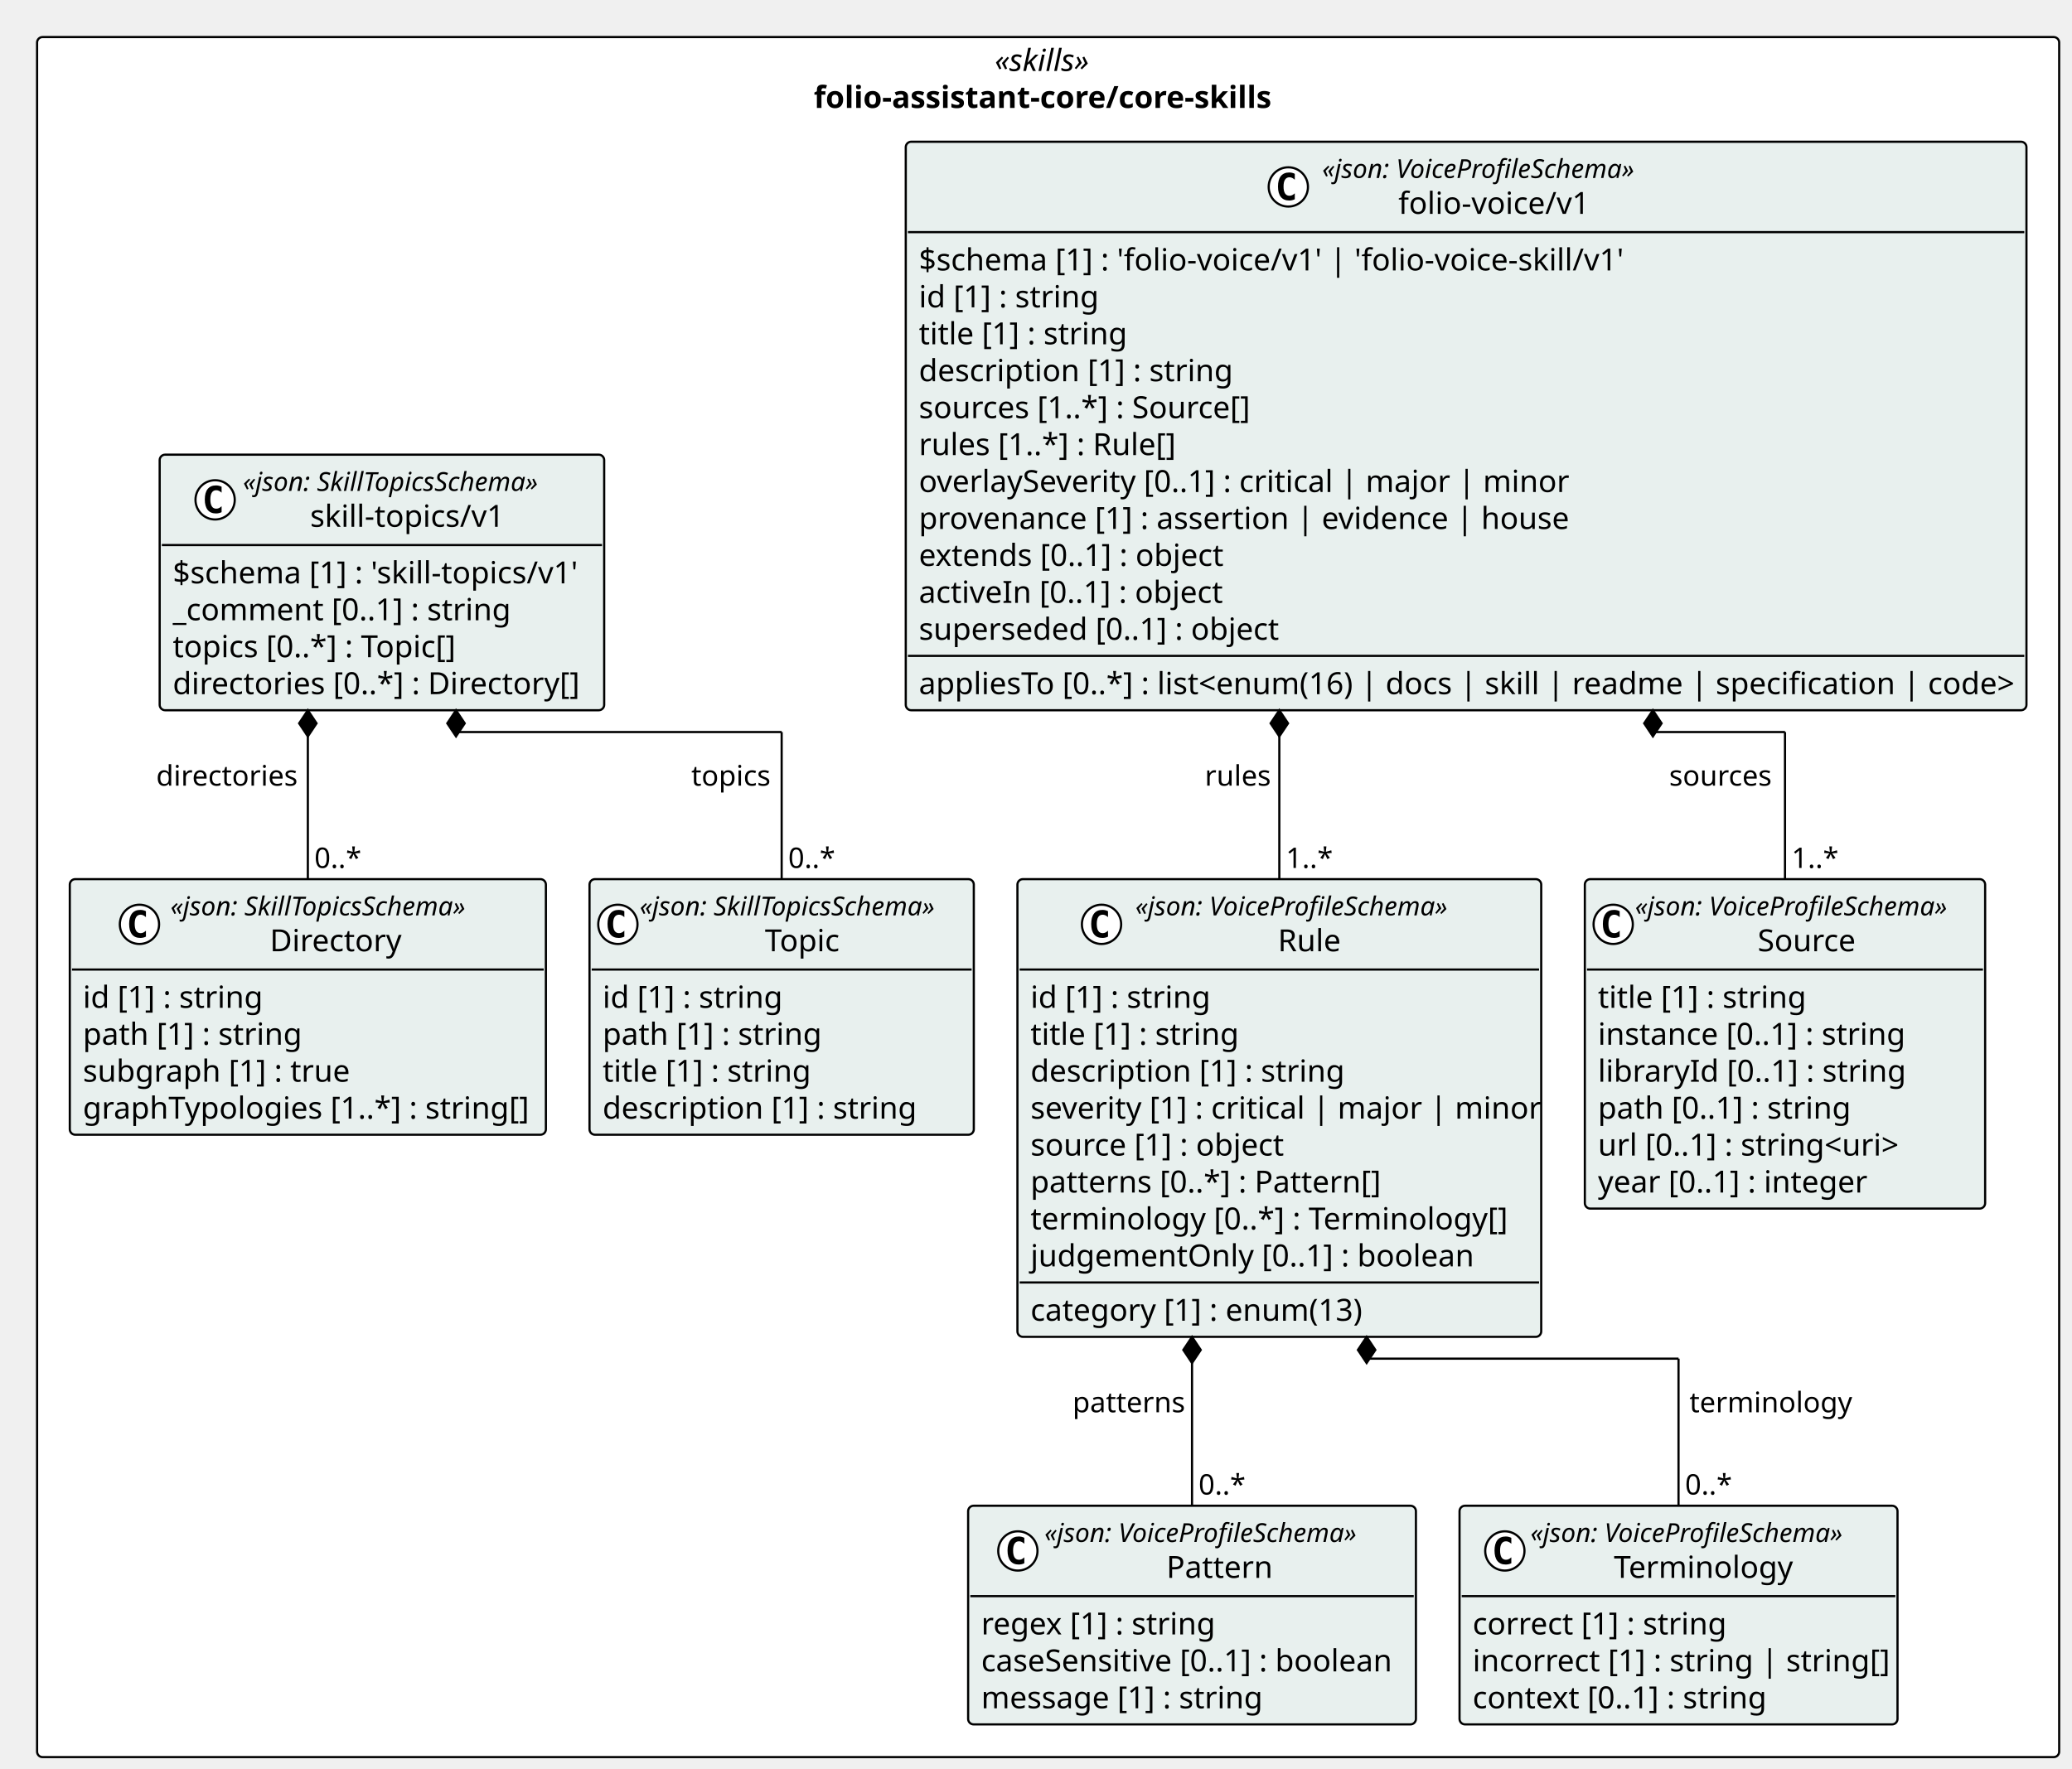
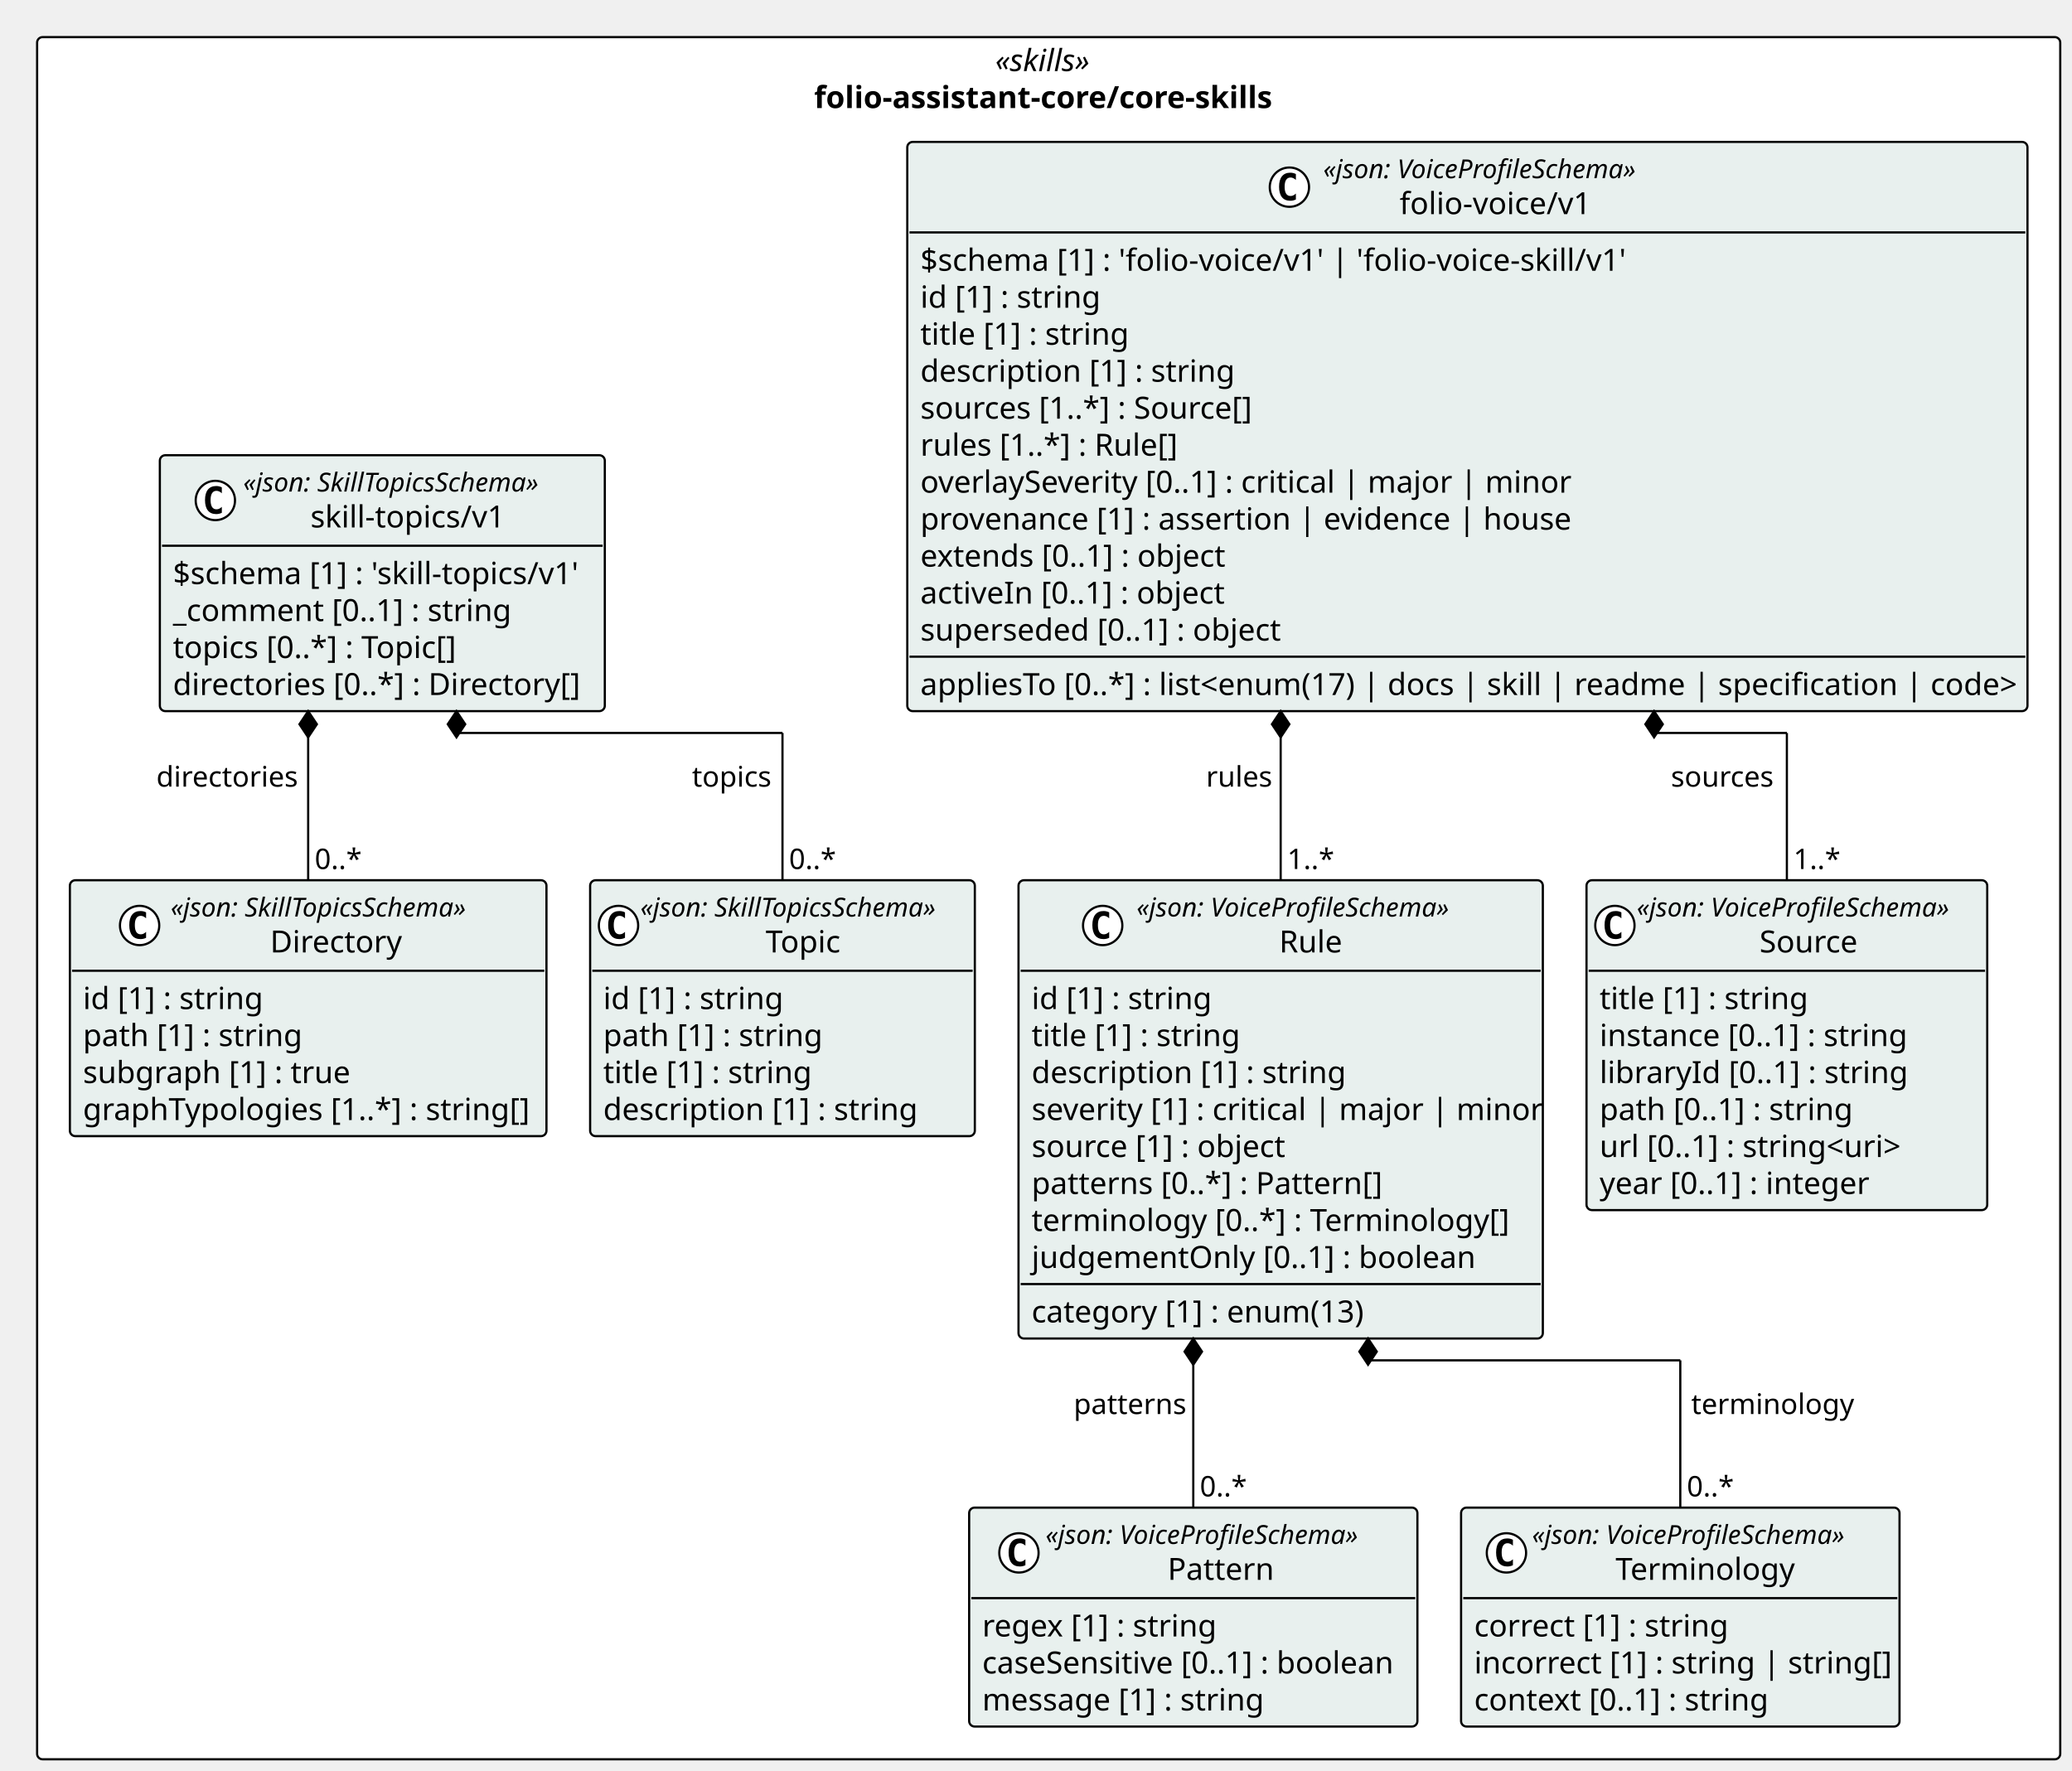
- <svg xmlns="http://www.w3.org/2000/svg" contentStyleType="text/css" height="811px" preserveAspectRatio="none" style="width:950px;height:811px;background:#FFFFFF;" version="1.1" viewBox="0 0 950 811" width="950px" zoomAndPan="magnify">
+ <svg xmlns="http://www.w3.org/2000/svg" contentStyleType="text/css" height="811px" preserveAspectRatio="none" style="width:949px;height:811px;background:#FFFFFF;" version="1.1" viewBox="0 0 949 811" width="949px" zoomAndPan="magnify">
  <defs />
  <g>
-     <rect fill="#FFFFFF" height="788.842" rx="2.5" ry="2.5" style="stroke:#000000;stroke-width:1.0;" width="927.119" x="17" y="17" />
-     <text fill="#000000" font-family="Verdana" font-size="14" font-style="italic" lengthAdjust="spacing" textLength="48.952" x="456.083" y="32.562">«skills»</text>
-     <text fill="#000000" font-family="Verdana" font-size="14" font-weight="bold" lengthAdjust="spacing" textLength="214.867" x="373.126" y="49.502">folio-assistant-core/core-skills</text>
+     <rect fill="#FFFFFF" height="788.842" rx="2.5" ry="2.5" style="stroke:#000000;stroke-width:1.0;" width="926.613" x="17" y="17" />
+     <text fill="#000000" font-family="Verdana" font-size="14" font-style="italic" lengthAdjust="spacing" textLength="48.952" x="455.83" y="32.562">«skills»</text>
+     <text fill="#000000" font-family="Verdana" font-size="14" font-weight="bold" lengthAdjust="spacing" textLength="214.867" x="372.873" y="49.502">folio-assistant-core/core-skills</text>
    <g id="elem_folio_assistant_core_core_skills_folio_voice_v1_Source">
      <rect codeLine="11" fill="#E8F0EE" height="151.096" id="folio_assistant_core_core_skills_folio_voice_v1_Source" rx="2.5" ry="2.5" style="stroke:#000000;stroke-width:1.0;" width="183.533" x="726.642" y="403.191" />
      <ellipse cx="739.642" cy="423.921" fill="#FFFFFF" rx="9" ry="9" style="stroke:#000000;stroke-width:1.0;" />
      <path d="M742.61,429.562 Q742.032,429.858 741.392,429.999 Q740.751,430.155 740.048,430.155 Q737.548,430.155 736.22,428.515 Q734.907,426.858 734.907,423.733 Q734.907,420.608 736.22,418.952 Q737.548,417.296 740.048,417.296 Q740.751,417.296 741.392,417.452 Q742.048,417.608 742.61,417.905 L742.61,420.624 Q741.985,420.046 741.392,419.78 Q740.798,419.499 740.173,419.499 Q738.829,419.499 738.142,420.577 Q737.454,421.64 737.454,423.733 Q737.454,425.827 738.142,426.905 Q738.829,427.968 740.173,427.968 Q740.798,427.968 741.392,427.702 Q741.985,427.421 742.61,426.843 L742.61,429.562 Z " fill="#000000" />
      <text fill="#000000" font-family="Verdana" font-size="12" font-style="italic" lengthAdjust="spacing" textLength="159.533" x="749.642" y="419.816">«json: VoiceProfileSchema»</text>
      <text fill="#000000" font-family="Verdana" font-size="14" lengthAdjust="spacing" textLength="47.086" x="805.865" y="436.273">Source</text>
      <line style="stroke:#000000;stroke-width:1.0;" x1="727.642" x2="909.175" y1="444.65" y2="444.65" />
      <text fill="#000000" font-family="Verdana" font-size="14" lengthAdjust="spacing" textLength="93.345" x="732.642" y="462.213">title [1] : string</text>
      <text fill="#000000" font-family="Verdana" font-size="14" lengthAdjust="spacing" textLength="142.065" x="732.642" y="479.152">instance [0..1] : string</text>
      <text fill="#000000" font-family="Verdana" font-size="14" lengthAdjust="spacing" textLength="140.096" x="732.642" y="496.092">libraryId [0..1] : string</text>
      <text fill="#000000" font-family="Verdana" font-size="14" lengthAdjust="spacing" textLength="115.432" x="732.642" y="513.031">path [0..1] : string</text>
      <text fill="#000000" font-family="Verdana" font-size="14" lengthAdjust="spacing" textLength="138.544" x="732.642" y="529.971">url [0..1] : string&lt;uri&gt;</text>
      <text fill="#000000" font-family="Verdana" font-size="14" lengthAdjust="spacing" textLength="124.236" x="732.642" y="546.91">year [0..1] : integer</text>
    </g>
    <g id="elem_folio_assistant_core_core_skills_folio_voice_v1_Pattern">
      <rect codeLine="19" fill="#E8F0EE" height="100.277" id="folio_assistant_core_core_skills_folio_voice_v1_Pattern" rx="2.5" ry="2.5" style="stroke:#000000;stroke-width:1.0;" width="205.307" x="443.884" y="690.564" />
      <ellipse cx="466.682" cy="711.294" fill="#FFFFFF" rx="9" ry="9" style="stroke:#000000;stroke-width:1.0;" />
      <path d="M469.651,716.935 Q469.073,717.231 468.432,717.372 Q467.791,717.528 467.088,717.528 Q464.588,717.528 463.26,715.888 Q461.948,714.231 461.948,711.106 Q461.948,707.981 463.26,706.325 Q464.588,704.669 467.088,704.669 Q467.791,704.669 468.432,704.825 Q469.088,704.981 469.651,705.278 L469.651,707.997 Q469.026,707.419 468.432,707.153 Q467.838,706.872 467.213,706.872 Q465.87,706.872 465.182,707.95 Q464.495,709.013 464.495,711.106 Q464.495,713.2 465.182,714.278 Q465.87,715.341 467.213,715.341 Q467.838,715.341 468.432,715.075 Q469.026,714.794 469.651,714.216 L469.651,716.935 Z " fill="#000000" />
      <text fill="#000000" font-family="Verdana" font-size="12" font-style="italic" lengthAdjust="spacing" textLength="159.533" x="478.86" y="707.189">«json: VoiceProfileSchema»</text>
      <text fill="#000000" font-family="Verdana" font-size="14" lengthAdjust="spacing" textLength="47.667" x="534.793" y="723.646">Pattern</text>
      <line style="stroke:#000000;stroke-width:1.0;" x1="444.884" x2="648.191" y1="732.023" y2="732.023" />
      <text fill="#000000" font-family="Verdana" font-size="14" lengthAdjust="spacing" textLength="107.064" x="449.884" y="749.586">regex [1] : string</text>
      <text fill="#000000" font-family="Verdana" font-size="14" lengthAdjust="spacing" textLength="193.307" x="449.884" y="766.525">caseSensitive [0..1] : boolean</text>
      <text fill="#000000" font-family="Verdana" font-size="14" lengthAdjust="spacing" textLength="129.056" x="449.884" y="783.465">message [1] : string</text>
    </g>
    <g id="elem_folio_assistant_core_core_skills_folio_voice_v1_Terminology">
      <rect codeLine="24" fill="#E8F0EE" height="100.277" id="folio_assistant_core_core_skills_folio_voice_v1_Terminology" rx="2.5" ry="2.5" style="stroke:#000000;stroke-width:1.0;" width="200.809" x="669.191" y="690.564" />
      <ellipse cx="689.965" cy="711.294" fill="#FFFFFF" rx="9" ry="9" style="stroke:#000000;stroke-width:1.0;" />
      <path d="M692.933,716.935 Q692.355,717.231 691.715,717.372 Q691.074,717.528 690.371,717.528 Q687.871,717.528 686.543,715.888 Q685.23,714.231 685.23,711.106 Q685.23,707.981 686.543,706.325 Q687.871,704.669 690.371,704.669 Q691.074,704.669 691.715,704.825 Q692.371,704.981 692.933,705.278 L692.933,707.997 Q692.308,707.419 691.715,707.153 Q691.121,706.872 690.496,706.872 Q689.152,706.872 688.465,707.95 Q687.777,709.013 687.777,711.106 Q687.777,713.2 688.465,714.278 Q689.152,715.341 690.496,715.341 Q691.121,715.341 691.715,715.075 Q692.308,714.794 692.933,714.216 L692.933,716.935 Z " fill="#000000" />
      <text fill="#000000" font-family="Verdana" font-size="12" font-style="italic" lengthAdjust="spacing" textLength="159.533" x="701.692" y="707.189">«json: VoiceProfileSchema»</text>
      <text fill="#000000" font-family="Verdana" font-size="14" lengthAdjust="spacing" textLength="83.029" x="739.944" y="723.646">Terminology</text>
      <line style="stroke:#000000;stroke-width:1.0;" x1="670.191" x2="868.999" y1="732.023" y2="732.023" />
      <text fill="#000000" font-family="Verdana" font-size="14" lengthAdjust="spacing" textLength="116.915" x="675.191" y="749.586">correct [1] : string</text>
      <text fill="#000000" font-family="Verdana" font-size="14" lengthAdjust="spacing" textLength="188.809" x="675.191" y="766.525">incorrect [1] : string | string[]</text>
      <text fill="#000000" font-family="Verdana" font-size="14" lengthAdjust="spacing" textLength="135.769" x="675.191" y="783.465">context [0..1] : string</text>
    </g>
    <g id="elem_folio_assistant_core_core_skills_folio_voice_v1_Rule">
      <rect codeLine="29" fill="#E8F0EE" height="209.914" id="folio_assistant_core_core_skills_folio_voice_v1_Rule" rx="2.5" ry="2.5" style="stroke:#000000;stroke-width:1.0;" width="240.156" x="466.485" y="403.191" />
      <ellipse cx="505.047" cy="423.921" fill="#FFFFFF" rx="9" ry="9" style="stroke:#000000;stroke-width:1.0;" />
      <path d="M508.016,429.562 Q507.438,429.858 506.797,429.999 Q506.156,430.155 505.453,430.155 Q502.953,430.155 501.625,428.515 Q500.312,426.858 500.312,423.733 Q500.312,420.608 501.625,418.952 Q502.953,417.296 505.453,417.296 Q506.156,417.296 506.797,417.452 Q507.453,417.608 508.016,417.905 L508.016,420.624 Q507.391,420.046 506.797,419.78 Q506.203,419.499 505.578,419.499 Q504.234,419.499 503.547,420.577 Q502.859,421.64 502.859,423.733 Q502.859,425.827 503.547,426.905 Q504.234,427.968 505.578,427.968 Q506.203,427.968 506.797,427.702 Q507.391,427.421 508.016,426.843 L508.016,429.562 Z " fill="#000000" />
      <text fill="#000000" font-family="Verdana" font-size="12" font-style="italic" lengthAdjust="spacing" textLength="159.533" x="520.547" y="419.816">«json: VoiceProfileSchema»</text>
      <text fill="#000000" font-family="Verdana" font-size="14" lengthAdjust="spacing" textLength="28.841" x="585.893" y="436.273">Rule</text>
      <line style="stroke:#000000;stroke-width:1.0;" x1="467.485" x2="705.642" y1="444.65" y2="444.65" />
      <text fill="#000000" font-family="Verdana" font-size="14" lengthAdjust="spacing" textLength="81.204" x="472.485" y="462.213">id [1] : string</text>
      <text fill="#000000" font-family="Verdana" font-size="14" lengthAdjust="spacing" textLength="93.345" x="472.485" y="479.152">title [1] : string</text>
      <text fill="#000000" font-family="Verdana" font-size="14" lengthAdjust="spacing" textLength="143.233" x="472.485" y="496.092">description [1] : string</text>
      <text fill="#000000" font-family="Verdana" font-size="14" lengthAdjust="spacing" textLength="228.156" x="472.485" y="513.031">severity [1] : critical | major | minor</text>
      <text fill="#000000" font-family="Verdana" font-size="14" lengthAdjust="spacing" textLength="118.344" x="472.485" y="529.971">source [1] : object</text>
      <text fill="#000000" font-family="Verdana" font-size="14" lengthAdjust="spacing" textLength="162.538" x="472.485" y="546.91">patterns [0..*] : Pattern[]</text>
      <text fill="#000000" font-family="Verdana" font-size="14" lengthAdjust="spacing" textLength="221.785" x="472.485" y="563.85">terminology [0..*] : Terminology[]</text>
      <text fill="#000000" font-family="Verdana" font-size="14" lengthAdjust="spacing" textLength="202.2" x="472.485" y="580.789">judgementOnly [0..1] : boolean</text>
      <line style="stroke:#000000;stroke-width:1.0;" x1="467.485" x2="705.642" y1="588.166" y2="588.166" />
      <text fill="#000000" font-family="Verdana" font-size="14" lengthAdjust="spacing" textLength="152.004" x="472.485" y="605.729">category [1] : enum(13)</text>
    </g>
    <g id="elem_folio_assistant_core_core_skills_folio_voice_v1_folio_voice_v1">
-       <rect codeLine="40" fill="#E8F0EE" height="260.732" id="folio_assistant_core_core_skills_folio_voice_v1_folio_voice_v1" rx="2.5" ry="2.5" style="stroke:#000000;stroke-width:1.0;" width="513.833" x="415.286" y="65" />
-       <ellipse cx="590.686" cy="85.73" fill="#FFFFFF" rx="9" ry="9" style="stroke:#000000;stroke-width:1.0;" />
-       <path d="M593.654,91.37 Q593.076,91.667 592.436,91.808 Q591.795,91.964 591.092,91.964 Q588.592,91.964 587.264,90.323 Q585.951,88.667 585.951,85.542 Q585.951,82.417 587.264,80.761 Q588.592,79.105 591.092,79.105 Q591.795,79.105 592.436,79.261 Q593.092,79.417 593.654,79.714 L593.654,82.433 Q593.029,81.855 592.436,81.589 Q591.842,81.308 591.217,81.308 Q589.873,81.308 589.186,82.386 Q588.498,83.448 588.498,85.542 Q588.498,87.636 589.186,88.714 Q589.873,89.776 591.217,89.776 Q591.842,89.776 592.436,89.511 Q593.029,89.23 593.654,88.651 L593.654,91.37 Z " fill="#000000" />
-       <text fill="#000000" font-family="Verdana" font-size="12" font-style="italic" lengthAdjust="spacing" textLength="159.533" x="606.186" y="81.625">«json: VoiceProfileSchema»</text>
-       <text fill="#000000" font-family="Verdana" font-size="14" lengthAdjust="spacing" textLength="89.612" x="641.146" y="98.082">folio-voice/v1</text>
-       <line style="stroke:#000000;stroke-width:1.0;" x1="416.286" x2="928.119" y1="106.459" y2="106.459" />
-       <text fill="#000000" font-family="Verdana" font-size="14" lengthAdjust="spacing" textLength="332.917" x="421.286" y="124.022">$schema [1] : 'folio-voice/v1' | 'folio-voice-skill/v1'</text>
-       <text fill="#000000" font-family="Verdana" font-size="14" lengthAdjust="spacing" textLength="81.204" x="421.286" y="140.961">id [1] : string</text>
-       <text fill="#000000" font-family="Verdana" font-size="14" lengthAdjust="spacing" textLength="93.345" x="421.286" y="157.9">title [1] : string</text>
-       <text fill="#000000" font-family="Verdana" font-size="14" lengthAdjust="spacing" textLength="143.233" x="421.286" y="174.84">description [1] : string</text>
-       <text fill="#000000" font-family="Verdana" font-size="14" lengthAdjust="spacing" textLength="157.015" x="421.286" y="191.779">sources [1..*] : Source[]</text>
-       <text fill="#000000" font-family="Verdana" font-size="14" lengthAdjust="spacing" textLength="118.378" x="421.286" y="208.719">rules [1..*] : Rule[]</text>
-       <text fill="#000000" font-family="Verdana" font-size="14" lengthAdjust="spacing" textLength="295.463" x="421.286" y="225.658">overlaySeverity [0..1] : critical | major | minor</text>
-       <text fill="#000000" font-family="Verdana" font-size="14" lengthAdjust="spacing" textLength="297.445" x="421.286" y="242.598">provenance [1] : assertion | evidence | house</text>
-       <text fill="#000000" font-family="Verdana" font-size="14" lengthAdjust="spacing" textLength="142.529" x="421.286" y="259.537">extends [0..1] : object</text>
-       <text fill="#000000" font-family="Verdana" font-size="14" lengthAdjust="spacing" textLength="141.641" x="421.286" y="276.477">activeIn [0..1] : object</text>
-       <text fill="#000000" font-family="Verdana" font-size="14" lengthAdjust="spacing" textLength="168.28" x="421.286" y="293.416">superseded [0..1] : object</text>
-       <line style="stroke:#000000;stroke-width:1.0;" x1="416.286" x2="928.119" y1="300.793" y2="300.793" />
-       <text fill="#000000" font-family="Verdana" font-size="14" lengthAdjust="spacing" textLength="501.833" x="421.286" y="318.356">appliesTo [0..*] : list&lt;enum(16) | docs | skill | readme | specification | code&gt;</text>
+       <rect codeLine="40" fill="#E8F0EE" height="260.732" id="folio_assistant_core_core_skills_folio_voice_v1_folio_voice_v1" rx="2.5" ry="2.5" style="stroke:#000000;stroke-width:1.0;" width="513.074" x="415.539" y="65" />
+       <ellipse cx="590.559" cy="85.73" fill="#FFFFFF" rx="9" ry="9" style="stroke:#000000;stroke-width:1.0;" />
+       <path d="M593.528,91.37 Q592.95,91.667 592.309,91.808 Q591.669,91.964 590.966,91.964 Q588.466,91.964 587.137,90.323 Q585.825,88.667 585.825,85.542 Q585.825,82.417 587.137,80.761 Q588.466,79.105 590.966,79.105 Q591.669,79.105 592.309,79.261 Q592.966,79.417 593.528,79.714 L593.528,82.433 Q592.903,81.855 592.309,81.589 Q591.716,81.308 591.091,81.308 Q589.747,81.308 589.059,82.386 Q588.372,83.448 588.372,85.542 Q588.372,87.636 589.059,88.714 Q589.747,89.776 591.091,89.776 Q591.716,89.776 592.309,89.511 Q592.903,89.23 593.528,88.651 L593.528,91.37 Z " fill="#000000" />
+       <text fill="#000000" font-family="Verdana" font-size="12" font-style="italic" lengthAdjust="spacing" textLength="159.533" x="606.059" y="81.625">«json: VoiceProfileSchema»</text>
+       <text fill="#000000" font-family="Verdana" font-size="14" lengthAdjust="spacing" textLength="89.612" x="641.02" y="98.082">folio-voice/v1</text>
+       <line style="stroke:#000000;stroke-width:1.0;" x1="416.539" x2="927.613" y1="106.459" y2="106.459" />
+       <text fill="#000000" font-family="Verdana" font-size="14" lengthAdjust="spacing" textLength="332.917" x="421.539" y="124.022">$schema [1] : 'folio-voice/v1' | 'folio-voice-skill/v1'</text>
+       <text fill="#000000" font-family="Verdana" font-size="14" lengthAdjust="spacing" textLength="81.204" x="421.539" y="140.961">id [1] : string</text>
+       <text fill="#000000" font-family="Verdana" font-size="14" lengthAdjust="spacing" textLength="93.345" x="421.539" y="157.9">title [1] : string</text>
+       <text fill="#000000" font-family="Verdana" font-size="14" lengthAdjust="spacing" textLength="143.233" x="421.539" y="174.84">description [1] : string</text>
+       <text fill="#000000" font-family="Verdana" font-size="14" lengthAdjust="spacing" textLength="157.015" x="421.539" y="191.779">sources [1..*] : Source[]</text>
+       <text fill="#000000" font-family="Verdana" font-size="14" lengthAdjust="spacing" textLength="118.378" x="421.539" y="208.719">rules [1..*] : Rule[]</text>
+       <text fill="#000000" font-family="Verdana" font-size="14" lengthAdjust="spacing" textLength="295.463" x="421.539" y="225.658">overlaySeverity [0..1] : critical | major | minor</text>
+       <text fill="#000000" font-family="Verdana" font-size="14" lengthAdjust="spacing" textLength="297.445" x="421.539" y="242.598">provenance [1] : assertion | evidence | house</text>
+       <text fill="#000000" font-family="Verdana" font-size="14" lengthAdjust="spacing" textLength="142.529" x="421.539" y="259.537">extends [0..1] : object</text>
+       <text fill="#000000" font-family="Verdana" font-size="14" lengthAdjust="spacing" textLength="141.641" x="421.539" y="276.477">activeIn [0..1] : object</text>
+       <text fill="#000000" font-family="Verdana" font-size="14" lengthAdjust="spacing" textLength="168.28" x="421.539" y="293.416">superseded [0..1] : object</text>
+       <line style="stroke:#000000;stroke-width:1.0;" x1="416.539" x2="927.613" y1="300.793" y2="300.793" />
+       <text fill="#000000" font-family="Verdana" font-size="14" lengthAdjust="spacing" textLength="501.074" x="421.539" y="318.356">appliesTo [0..*] : list&lt;enum(17) | docs | skill | readme | specification | code&gt;</text>
    </g>
    <g id="elem_folio_assistant_core_core_skills_skill_topics_v1_Topic">
      <rect codeLine="54" fill="#E8F0EE" height="117.217" id="folio_assistant_core_core_skills_skill_topics_v1_Topic" rx="2.5" ry="2.5" style="stroke:#000000;stroke-width:1.0;" width="176.197" x="270.288" y="403.191" />
      <ellipse cx="283.288" cy="423.921" fill="#FFFFFF" rx="9" ry="9" style="stroke:#000000;stroke-width:1.0;" />
      <path d="M286.257,429.562 Q285.679,429.858 285.038,429.999 Q284.397,430.155 283.694,430.155 Q281.194,430.155 279.866,428.515 Q278.554,426.858 278.554,423.733 Q278.554,420.608 279.866,418.952 Q281.194,417.296 283.694,417.296 Q284.397,417.296 285.038,417.452 Q285.694,417.608 286.257,417.905 L286.257,420.624 Q285.632,420.046 285.038,419.78 Q284.444,419.499 283.819,419.499 Q282.476,419.499 281.788,420.577 Q281.101,421.64 281.101,423.733 Q281.101,425.827 281.788,426.905 Q282.476,427.968 283.819,427.968 Q284.444,427.968 285.038,427.702 Q285.632,427.421 286.257,426.843 L286.257,429.562 Z " fill="#000000" />
      <text fill="#000000" font-family="Verdana" font-size="12" font-style="italic" lengthAdjust="spacing" textLength="152.197" x="293.288" y="419.816">«json: SkillTopicsSchema»</text>
      <text fill="#000000" font-family="Verdana" font-size="14" lengthAdjust="spacing" textLength="37.393" x="350.69" y="436.273">Topic</text>
      <line style="stroke:#000000;stroke-width:1.0;" x1="271.288" x2="445.485" y1="444.65" y2="444.65" />
      <text fill="#000000" font-family="Verdana" font-size="14" lengthAdjust="spacing" textLength="81.204" x="276.288" y="462.213">id [1] : string</text>
      <text fill="#000000" font-family="Verdana" font-size="14" lengthAdjust="spacing" textLength="98.533" x="276.288" y="479.152">path [1] : string</text>
      <text fill="#000000" font-family="Verdana" font-size="14" lengthAdjust="spacing" textLength="93.345" x="276.288" y="496.092">title [1] : string</text>
      <text fill="#000000" font-family="Verdana" font-size="14" lengthAdjust="spacing" textLength="143.233" x="276.288" y="513.031">description [1] : string</text>
    </g>
    <g id="elem_folio_assistant_core_core_skills_skill_topics_v1_Directory">
      <rect codeLine="60" fill="#E8F0EE" height="117.217" id="folio_assistant_core_core_skills_skill_topics_v1_Directory" rx="2.5" ry="2.5" style="stroke:#000000;stroke-width:1.0;" width="218.288" x="32" y="403.191" />
      <ellipse cx="63.941" cy="423.921" fill="#FFFFFF" rx="9" ry="9" style="stroke:#000000;stroke-width:1.0;" />
      <path d="M66.91,429.562 Q66.332,429.858 65.691,429.999 Q65.05,430.155 64.347,430.155 Q61.847,430.155 60.519,428.515 Q59.206,426.858 59.206,423.733 Q59.206,420.608 60.519,418.952 Q61.847,417.296 64.347,417.296 Q65.05,417.296 65.691,417.452 Q66.347,417.608 66.91,417.905 L66.91,420.624 Q66.285,420.046 65.691,419.78 Q65.097,419.499 64.472,419.499 Q63.128,419.499 62.441,420.577 Q61.753,421.64 61.753,423.733 Q61.753,425.827 62.441,426.905 Q63.128,427.968 64.472,427.968 Q65.097,427.968 65.691,427.702 Q66.285,427.421 66.91,426.843 L66.91,429.562 Z " fill="#000000" />
      <text fill="#000000" font-family="Verdana" font-size="12" font-style="italic" lengthAdjust="spacing" textLength="152.197" x="78.15" y="419.816">«json: SkillTopicsSchema»</text>
      <text fill="#000000" font-family="Verdana" font-size="14" lengthAdjust="spacing" textLength="61.038" x="123.73" y="436.273">Directory</text>
      <line style="stroke:#000000;stroke-width:1.0;" x1="33" x2="249.288" y1="444.65" y2="444.65" />
      <text fill="#000000" font-family="Verdana" font-size="14" lengthAdjust="spacing" textLength="81.204" x="38" y="462.213">id [1] : string</text>
      <text fill="#000000" font-family="Verdana" font-size="14" lengthAdjust="spacing" textLength="98.533" x="38" y="479.152">path [1] : string</text>
      <text fill="#000000" font-family="Verdana" font-size="14" lengthAdjust="spacing" textLength="120.853" x="38" y="496.092">subgraph [1] : true</text>
      <text fill="#000000" font-family="Verdana" font-size="14" lengthAdjust="spacing" textLength="206.288" x="38" y="513.031">graphTypologies [1..*] : string[]</text>
    </g>
    <g id="elem_folio_assistant_core_core_skills_skill_topics_v1_skill_topics_v1">
      <rect codeLine="66" fill="#E8F0EE" height="117.217" id="folio_assistant_core_core_skills_skill_topics_v1_skill_topics_v1" rx="2.5" ry="2.5" style="stroke:#000000;stroke-width:1.0;" width="203.803" x="73.21" y="208.516" />
      <ellipse cx="98.632" cy="229.245" fill="#FFFFFF" rx="9" ry="9" style="stroke:#000000;stroke-width:1.0;" />
      <path d="M101.601,234.886 Q101.023,235.183 100.382,235.323 Q99.742,235.48 99.038,235.48 Q96.538,235.48 95.21,233.839 Q93.898,232.183 93.898,229.058 Q93.898,225.933 95.21,224.276 Q96.538,222.62 99.038,222.62 Q99.742,222.62 100.382,222.776 Q101.038,222.933 101.601,223.23 L101.601,225.948 Q100.976,225.37 100.382,225.105 Q99.788,224.823 99.163,224.823 Q97.82,224.823 97.132,225.901 Q96.445,226.964 96.445,229.058 Q96.445,231.151 97.132,232.23 Q97.82,233.292 99.163,233.292 Q99.788,233.292 100.382,233.026 Q100.976,232.745 101.601,232.167 L101.601,234.886 Z " fill="#000000" />
      <text fill="#000000" font-family="Verdana" font-size="12" font-style="italic" lengthAdjust="spacing" textLength="152.197" x="111.393" y="225.141">«json: SkillTopicsSchema»</text>
      <text fill="#000000" font-family="Verdana" font-size="14" lengthAdjust="spacing" textLength="90.617" x="142.183" y="241.598">skill-topics/v1</text>
      <line style="stroke:#000000;stroke-width:1.0;" x1="74.21" x2="276.012" y1="249.975" y2="249.975" />
      <text fill="#000000" font-family="Verdana" font-size="14" lengthAdjust="spacing" textLength="191.7" x="79.21" y="267.537">$schema [1] : 'skill-topics/v1'</text>
      <text fill="#000000" font-family="Verdana" font-size="14" lengthAdjust="spacing" textLength="154.458" x="79.21" y="284.477">_comment [0..1] : string</text>
      <text fill="#000000" font-family="Verdana" font-size="14" lengthAdjust="spacing" textLength="137.901" x="79.21" y="301.416">topics [0..*] : Topic[]</text>
      <text fill="#000000" font-family="Verdana" font-size="14" lengthAdjust="spacing" textLength="191.803" x="79.21" y="318.356">directories [0..*] : Directory[]</text>
    </g>
-     <line style="stroke:#000000;stroke-width:1.0;" x1="757.841" x2="757.841" y1="325.732" y2="335.732" />
-     <line style="stroke:#000000;stroke-width:1.0;" x1="757.841" x2="818.408" y1="335.732" y2="335.732" />
+     <line style="stroke:#000000;stroke-width:1.0;" x1="757.588" x2="757.588" y1="325.732" y2="335.732" />
+     <line style="stroke:#000000;stroke-width:1.0;" x1="757.588" x2="818.408" y1="335.732" y2="335.732" />
    <line style="stroke:#000000;stroke-width:1.0;" x1="818.408" x2="818.408" y1="335.732" y2="403.191" />
-     <polygon fill="#000000" points="757.841,325.732,753.841,331.732,757.841,337.732,761.841,331.732,757.841,325.732" style="stroke:#000000;stroke-width:1.0;" />
+     <polygon fill="#000000" points="757.588,325.732,753.588,331.732,757.588,337.732,761.588,331.732,757.588,325.732" style="stroke:#000000;stroke-width:1.0;" />
    <text fill="#000000" font-family="Verdana" font-size="13" lengthAdjust="spacing" textLength="49.105" x="765.303" y="360.326">sources</text>
    <text fill="#000000" font-family="Verdana" font-size="13" lengthAdjust="spacing" textLength="19.291" x="821.408" y="398.056">1..*</text>
    <line style="stroke:#000000;stroke-width:1.0;" x1="546.537" x2="546.537" y1="613.106" y2="690.564" />
    <polygon fill="#000000" points="546.537,613.106,542.537,619.106,546.537,625.106,550.537,619.106,546.537,613.106" style="stroke:#000000;stroke-width:1.0;" />
    <text fill="#000000" font-family="Verdana" font-size="13" lengthAdjust="spacing" textLength="50.781" x="491.756" y="647.699">patterns</text>
    <text fill="#000000" font-family="Verdana" font-size="13" lengthAdjust="spacing" textLength="22.204" x="549.537" y="685.429">0..*</text>
    <line style="stroke:#000000;stroke-width:1.0;" x1="626.59" x2="626.59" y1="613.106" y2="623.106" />
    <line style="stroke:#000000;stroke-width:1.0;" x1="626.59" x2="769.595" y1="623.106" y2="623.106" />
    <line style="stroke:#000000;stroke-width:1.0;" x1="769.595" x2="769.595" y1="623.106" y2="690.564" />
    <polygon fill="#000000" points="626.59,613.106,622.59,619.106,626.59,625.106,630.59,619.106,626.59,613.106" style="stroke:#000000;stroke-width:1.0;" />
    <text fill="#000000" font-family="Verdana" font-size="13" lengthAdjust="spacing" textLength="72.96" x="774.595" y="647.699">terminology</text>
    <text fill="#000000" font-family="Verdana" font-size="13" lengthAdjust="spacing" textLength="22.204" x="772.595" y="685.429">0..*</text>
    <line style="stroke:#000000;stroke-width:1.0;" x1="586.563" x2="586.563" y1="325.732" y2="403.191" />
    <polygon fill="#000000" points="586.563,325.732,582.563,331.732,586.563,337.732,590.563,331.732,586.563,325.732" style="stroke:#000000;stroke-width:1.0;" />
    <text fill="#000000" font-family="Verdana" font-size="13" lengthAdjust="spacing" textLength="30.17" x="552.393" y="360.326">rules</text>
    <text fill="#000000" font-family="Verdana" font-size="13" lengthAdjust="spacing" textLength="19.291" x="589.563" y="398.056">1..*</text>
    <line style="stroke:#000000;stroke-width:1.0;" x1="209.078" x2="209.078" y1="325.732" y2="335.732" />
    <line style="stroke:#000000;stroke-width:1.0;" x1="209.078" x2="358.387" y1="335.732" y2="335.732" />
    <line style="stroke:#000000;stroke-width:1.0;" x1="358.387" x2="358.387" y1="335.732" y2="403.191" />
    <polygon fill="#000000" points="209.078,325.732,205.078,331.732,209.078,337.732,213.078,331.732,209.078,325.732" style="stroke:#000000;stroke-width:1.0;" />
    <text fill="#000000" font-family="Verdana" font-size="13" lengthAdjust="spacing" textLength="37.445" x="316.942" y="360.326">topics</text>
    <text fill="#000000" font-family="Verdana" font-size="13" lengthAdjust="spacing" textLength="22.204" x="361.387" y="398.056">0..*</text>
    <line style="stroke:#000000;stroke-width:1.0;" x1="141.144" x2="141.144" y1="325.732" y2="403.191" />
    <polygon fill="#000000" points="141.144,325.732,137.144,331.732,141.144,337.732,145.144,331.732,141.144,325.732" style="stroke:#000000;stroke-width:1.0;" />
    <text fill="#000000" font-family="Verdana" font-size="13" lengthAdjust="spacing" textLength="65.54" x="71.605" y="360.326">directories</text>
    <text fill="#000000" font-family="Verdana" font-size="13" lengthAdjust="spacing" textLength="22.204" x="144.144" y="398.056">0..*</text>
  </g>
</svg>
